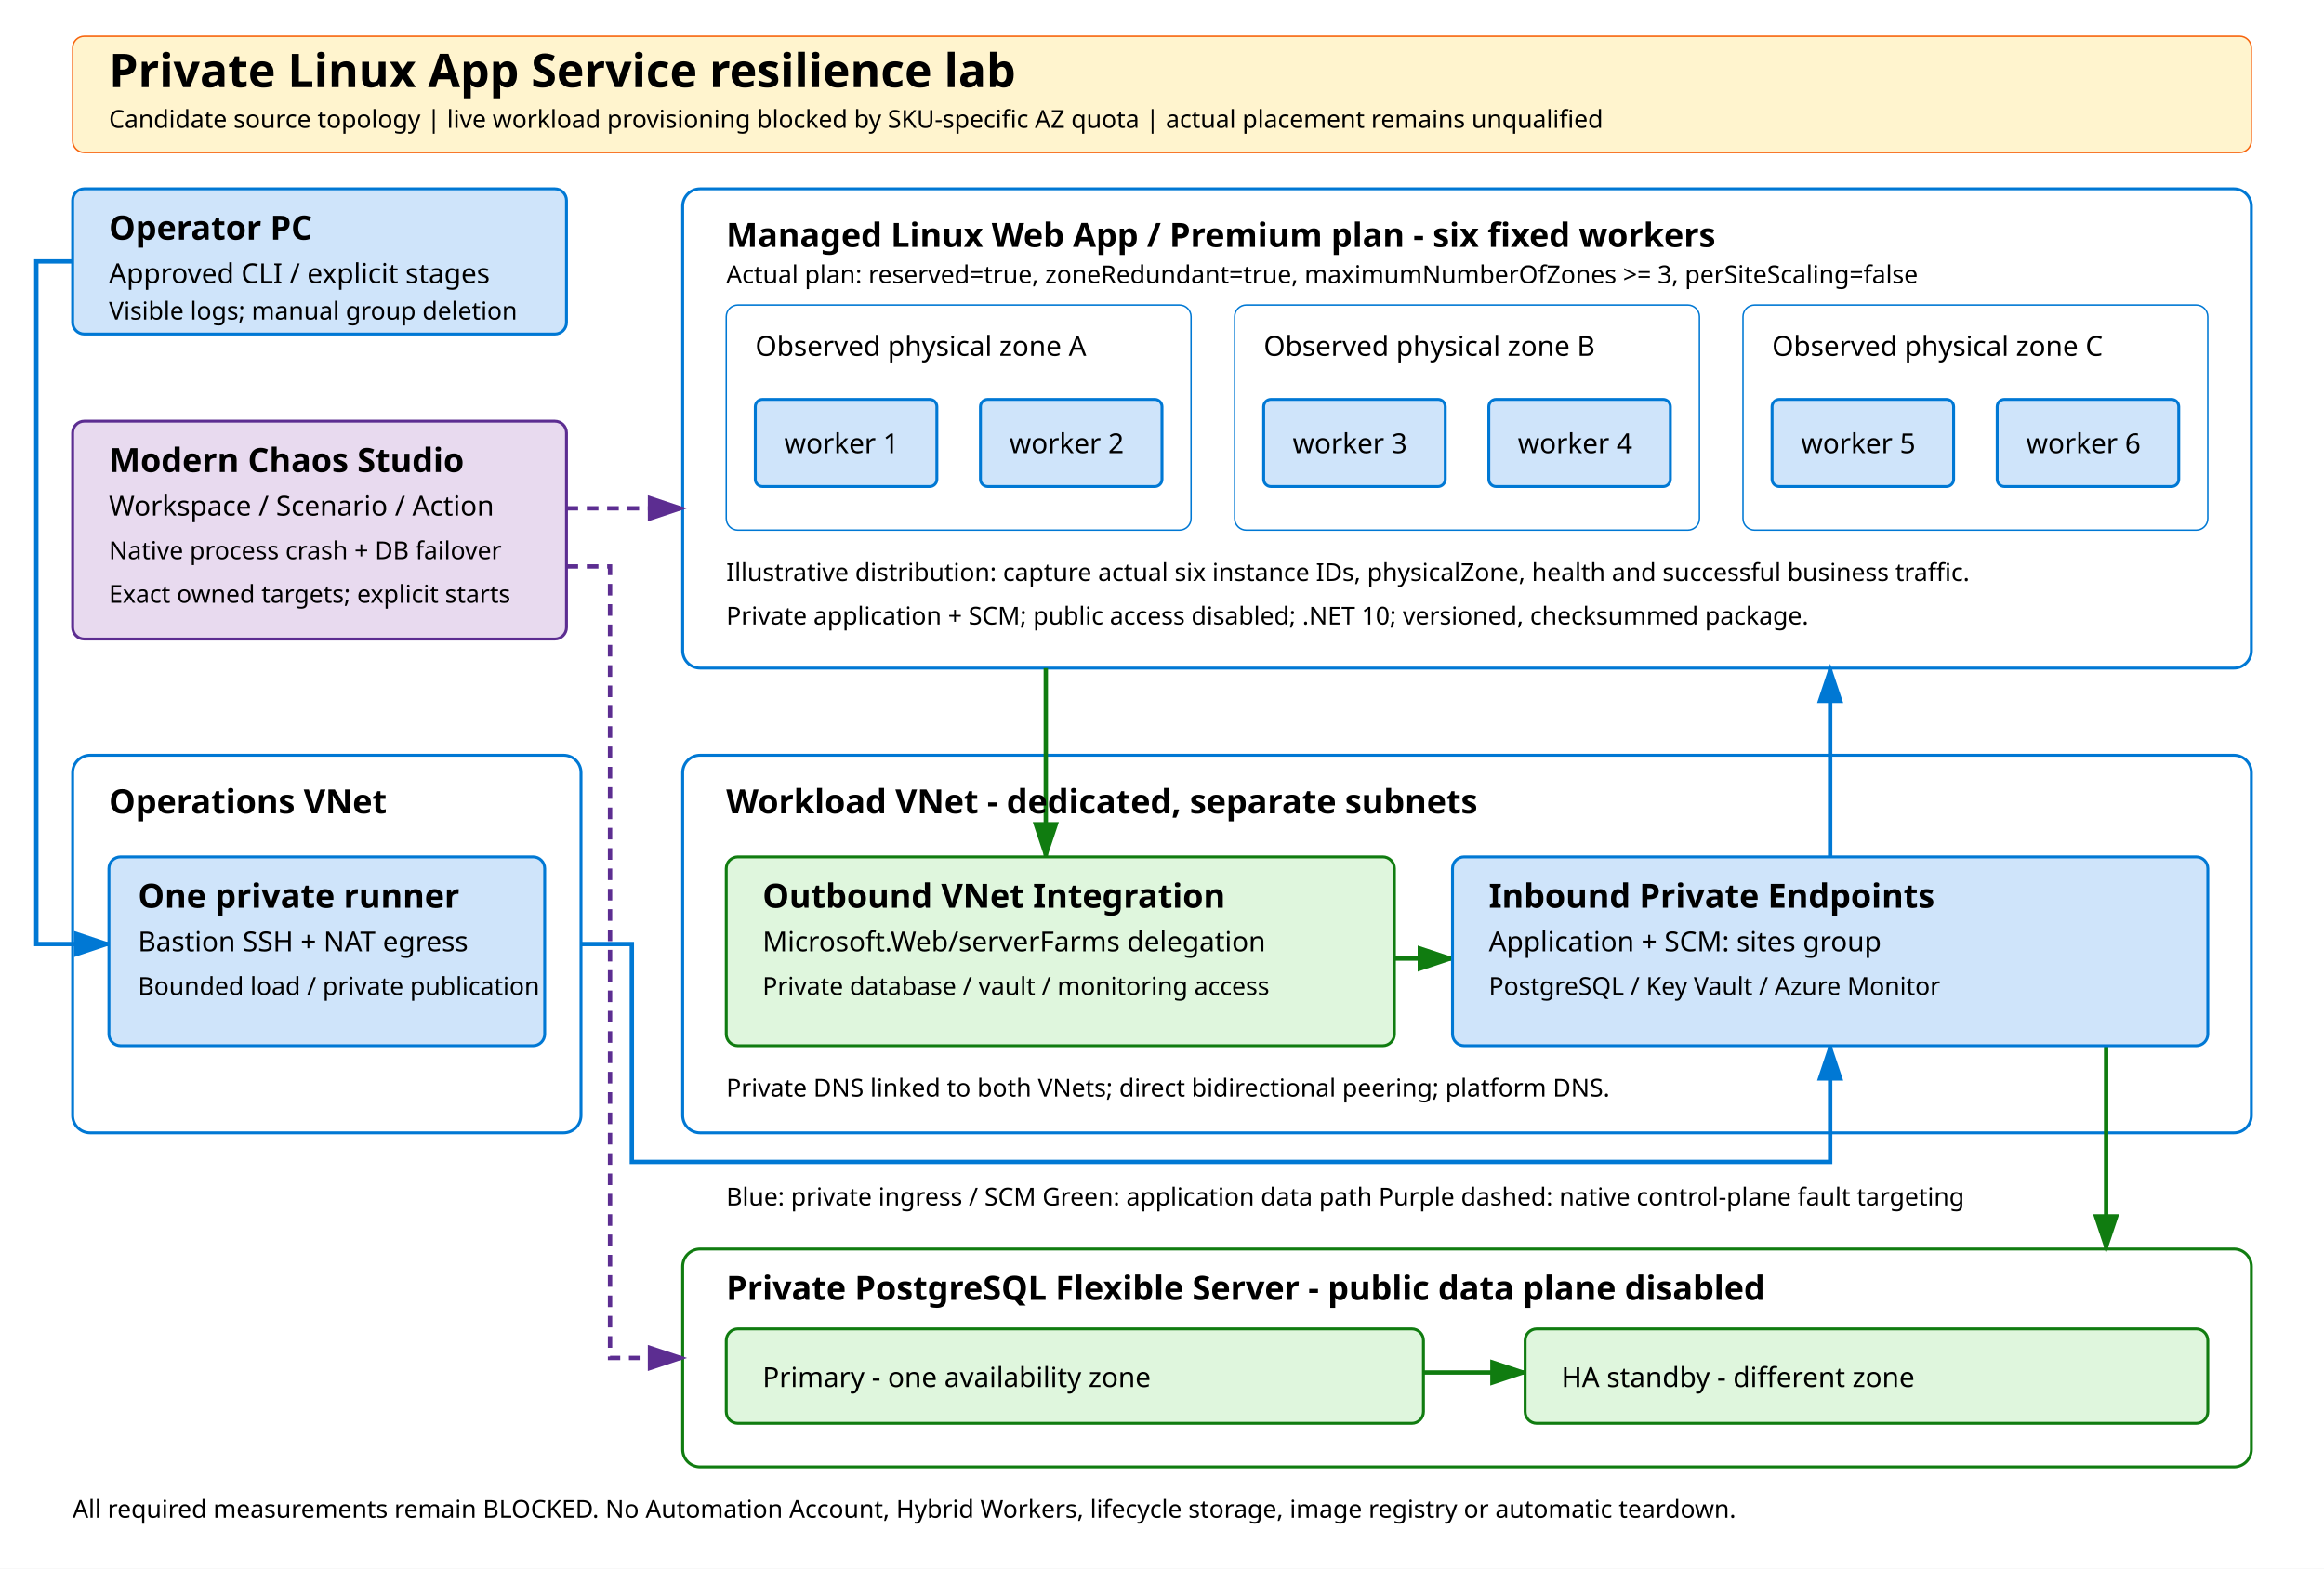
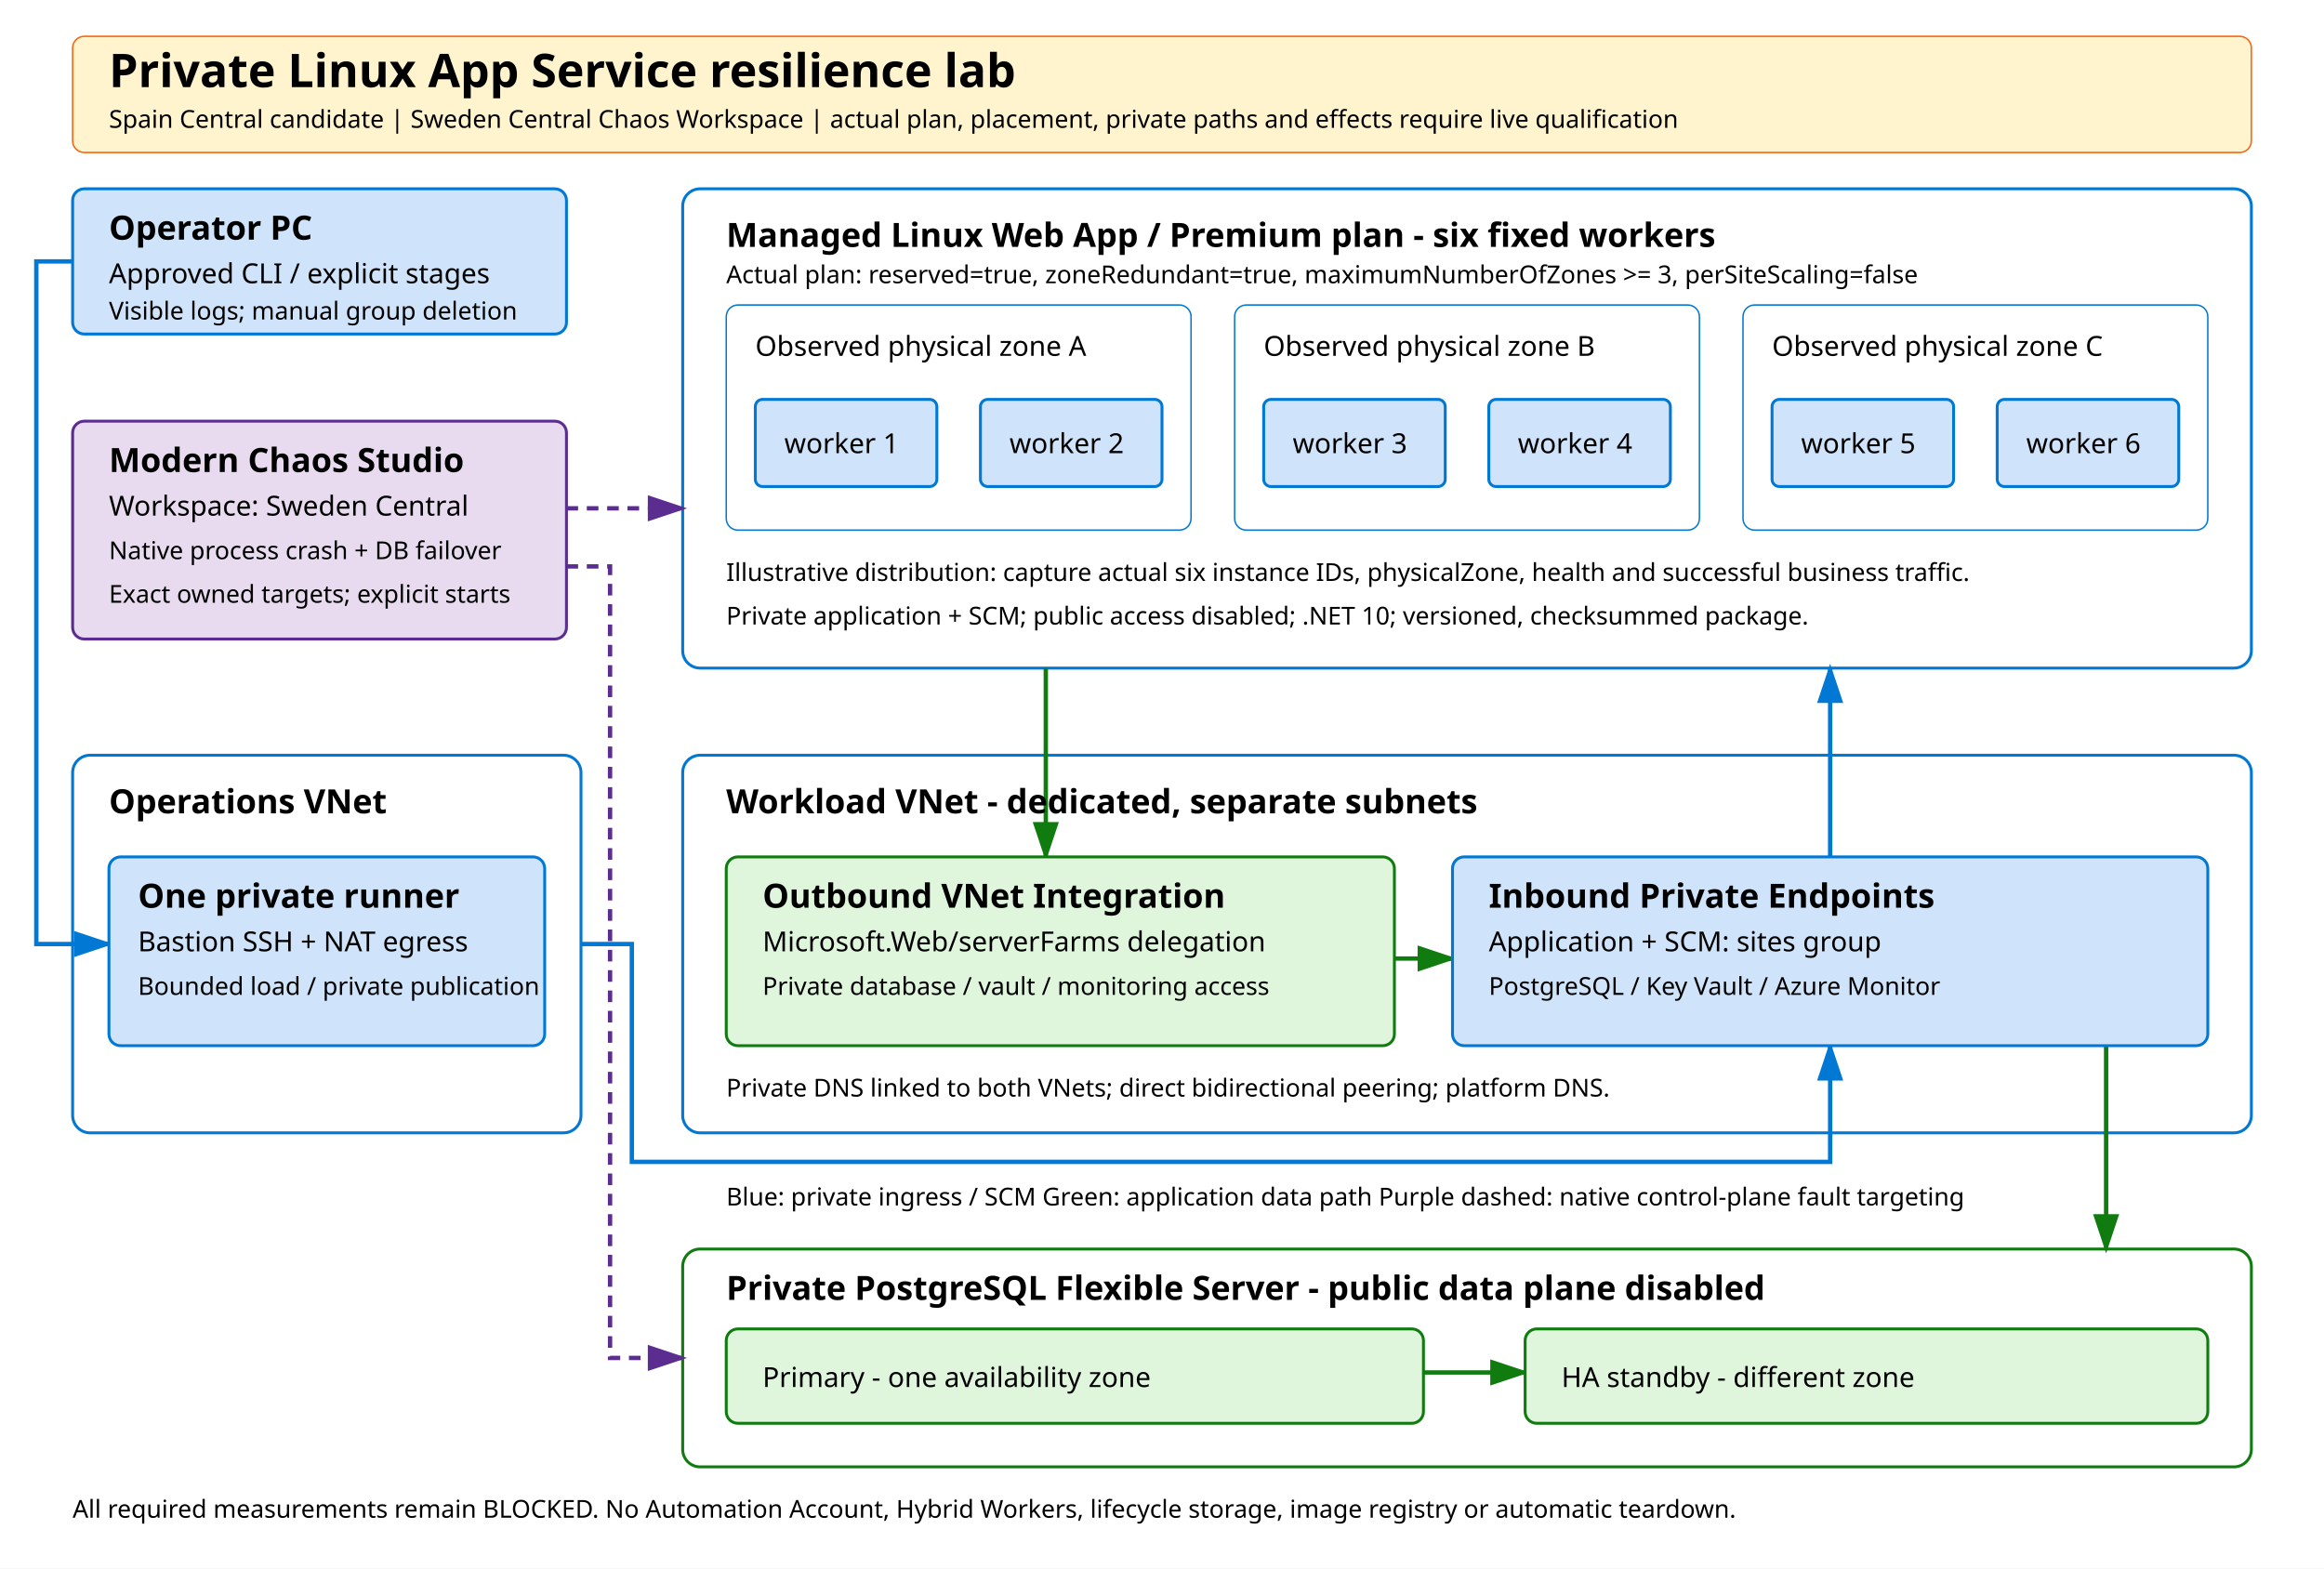
<svg xmlns="http://www.w3.org/2000/svg" width="1600" height="1080" viewBox="0 0 1600 1080">
  <defs>
    <marker id="arrow-blue" markerWidth="10" markerHeight="10" refX="8" refY="3" orient="auto" markerUnits="strokeWidth">
      <path d="M0,0 L0,6 L9,3 z" fill="#0078d4" />
    </marker>
    <marker id="arrow-green" markerWidth="10" markerHeight="10" refX="8" refY="3" orient="auto" markerUnits="strokeWidth">
      <path d="M0,0 L0,6 L9,3 z" fill="#107c10" />
    </marker>
    <marker id="arrow-purple" markerWidth="10" markerHeight="10" refX="8" refY="3" orient="auto" markerUnits="strokeWidth">
      <path d="M0,0 L0,6 L9,3 z" fill="#5c2d91" />
    </marker>
    <style>text { font-family: Segoe UI, sans-serif; fill: #000; font-size: 19px } .title { font-size: 32px; font-weight: 600 } .heading { font-size: 23px; font-weight: 600 } .small { font-size: 17px } .boundary { fill: none; stroke: #0078d4; stroke-width: 2 } .node { fill: #cfe4fa; stroke: #0078d4; stroke-width: 2 } .data { fill: #dff6dd; stroke: #107c10; stroke-width: 2 }</style>
  </defs>
  <g id="background">
    <rect width="1600" height="1080" fill="#fff" />
  </g>
  <g id="boundaries">
    <rect x="470" y="130" width="1080" height="330" rx="12" class="boundary" />
    <rect x="50" y="520" width="350" height="260" rx="12" class="boundary" />
    <rect x="470" y="520" width="1080" height="260" rx="12" class="boundary" />
    <rect x="470" y="860" width="1080" height="150" rx="12" fill="none" stroke="#107c10" stroke-width="2" />
  </g>
  <g id="connectors" fill="none" stroke-width="3">
    <path d="M50 180 H25 V650 H75" stroke="#0078d4" marker-end="url(#arrow-blue)" />
    <path d="M400 650 H435 V800 H1260 V720" stroke="#0078d4" marker-end="url(#arrow-blue)" />
    <path d="M1260 590 V460" stroke="#0078d4" marker-end="url(#arrow-blue)" />
    <path d="M720 460 V590" stroke="#107c10" marker-end="url(#arrow-green)" />
    <path d="M960 660 H1000" stroke="#107c10" marker-end="url(#arrow-green)" />
    <path d="M1450 720 V860" stroke="#107c10" marker-end="url(#arrow-green)" />
    <path d="M390 350 H470" stroke="#5c2d91" stroke-dasharray="8 6" marker-end="url(#arrow-purple)" />
    <path d="M390 390 H420 V935 H470" stroke="#5c2d91" stroke-dasharray="8 6" marker-end="url(#arrow-purple)" />
    <path d="M980 945 H1050" stroke="#107c10" marker-end="url(#arrow-green)" />
  </g>
  <g id="components">
    <rect x="50" y="130" width="340" height="100" rx="8" class="node" />
    <rect x="50" y="290" width="340" height="150" rx="8" fill="#e8daef" stroke="#5c2d91" stroke-width="2" />
    <rect x="75" y="590" width="300" height="130" rx="8" class="node" />
    <rect x="500" y="210" width="320" height="155" rx="8" fill="none" stroke="#0078d4" />
    <rect x="850" y="210" width="320" height="155" rx="8" fill="none" stroke="#0078d4" />
    <rect x="1200" y="210" width="320" height="155" rx="8" fill="none" stroke="#0078d4" />
    <rect x="520" y="275" width="125" height="60" rx="5" class="node" />
    <rect x="675" y="275" width="125" height="60" rx="5" class="node" />
    <rect x="870" y="275" width="125" height="60" rx="5" class="node" />
    <rect x="1025" y="275" width="125" height="60" rx="5" class="node" />
    <rect x="1220" y="275" width="125" height="60" rx="5" class="node" />
    <rect x="1375" y="275" width="125" height="60" rx="5" class="node" />
    <rect x="500" y="590" width="460" height="130" rx="8" class="data" />
    <rect x="1000" y="590" width="520" height="130" rx="8" class="node" />
    <rect x="500" y="915" width="480" height="65" rx="8" class="data" />
    <rect x="1050" y="915" width="470" height="65" rx="8" class="data" />
    <rect x="50" y="25" width="1500" height="80" rx="8" fill="#fff4ce" stroke="#f7630c" />
  </g>
  <g id="labels">
    <text x="75" y="60" class="title">Private Linux App Service resilience lab</text>
-     <text x="75" y="88" class="small">Candidate source topology | live workload provisioning blocked by SKU-specific AZ quota | actual placement remains unqualified</text>
+     <text x="75" y="88" class="small">Spain Central candidate | Sweden Central Chaos Workspace | actual plan, placement, private paths and effects require live qualification</text>
    <text x="75" y="165" class="heading">Operator PC</text>
    <text x="75" y="195">Approved CLI / explicit stages</text>
    <text x="75" y="220" class="small">Visible logs; manual group deletion</text>
    <text x="75" y="325" class="heading">Modern Chaos Studio</text>
-     <text x="75" y="355">Workspace / Scenario / Action</text>
+     <text x="75" y="355">Workspace: Sweden Central</text>
    <text x="75" y="385" class="small">Native process crash + DB failover</text>
    <text x="75" y="415" class="small">Exact owned targets; explicit starts</text>
    <text x="500" y="170" class="heading">Managed Linux Web App / Premium plan - six fixed workers</text>
    <text x="500" y="195" class="small">Actual plan: reserved=true, zoneRedundant=true, maximumNumberOfZones &gt;= 3, perSiteScaling=false</text>
    <text x="520" y="245">Observed physical zone A</text>
    <text x="870" y="245">Observed physical zone B</text>
    <text x="1220" y="245">Observed physical zone C</text>
    <text x="540" y="312">worker 1</text>
    <text x="695" y="312">worker 2</text>
    <text x="890" y="312">worker 3</text>
    <text x="1045" y="312">worker 4</text>
    <text x="1240" y="312">worker 5</text>
    <text x="1395" y="312">worker 6</text>
    <text x="500" y="400" class="small">Illustrative distribution: capture actual six instance IDs, physicalZone, health and successful business traffic.</text>
    <text x="500" y="430" class="small">Private application + SCM; public access disabled; .NET 10; versioned, checksummed package.</text>
    <text x="75" y="560" class="heading">Operations VNet</text>
    <text x="95" y="625" class="heading">One private runner</text>
    <text x="95" y="655">Bastion SSH + NAT egress</text>
    <text x="95" y="685" class="small">Bounded load / private publication</text>
    <text x="500" y="560" class="heading">Workload VNet - dedicated, separate subnets</text>
    <text x="525" y="625" class="heading">Outbound VNet Integration</text>
    <text x="525" y="655">Microsoft.Web/serverFarms delegation</text>
    <text x="525" y="685" class="small">Private database / vault / monitoring access</text>
    <text x="1025" y="625" class="heading">Inbound Private Endpoints</text>
    <text x="1025" y="655">Application + SCM: sites group</text>
    <text x="1025" y="685" class="small">PostgreSQL / Key Vault / Azure Monitor</text>
    <text x="500" y="755" class="small">Private DNS linked to both VNets; direct bidirectional peering; platform DNS.</text>
    <text x="500" y="830" class="small">Blue: private ingress / SCM     Green: application data path     Purple dashed: native control-plane fault targeting</text>
    <text x="500" y="895" class="heading">Private PostgreSQL Flexible Server - public data plane disabled</text>
    <text x="525" y="955">Primary - one availability zone</text>
    <text x="1075" y="955">HA standby - different zone</text>
    <text x="50" y="1045" class="small">All required measurements remain BLOCKED. No Automation Account, Hybrid Workers, lifecycle storage, image registry or automatic teardown.</text>
  </g>
</svg>
